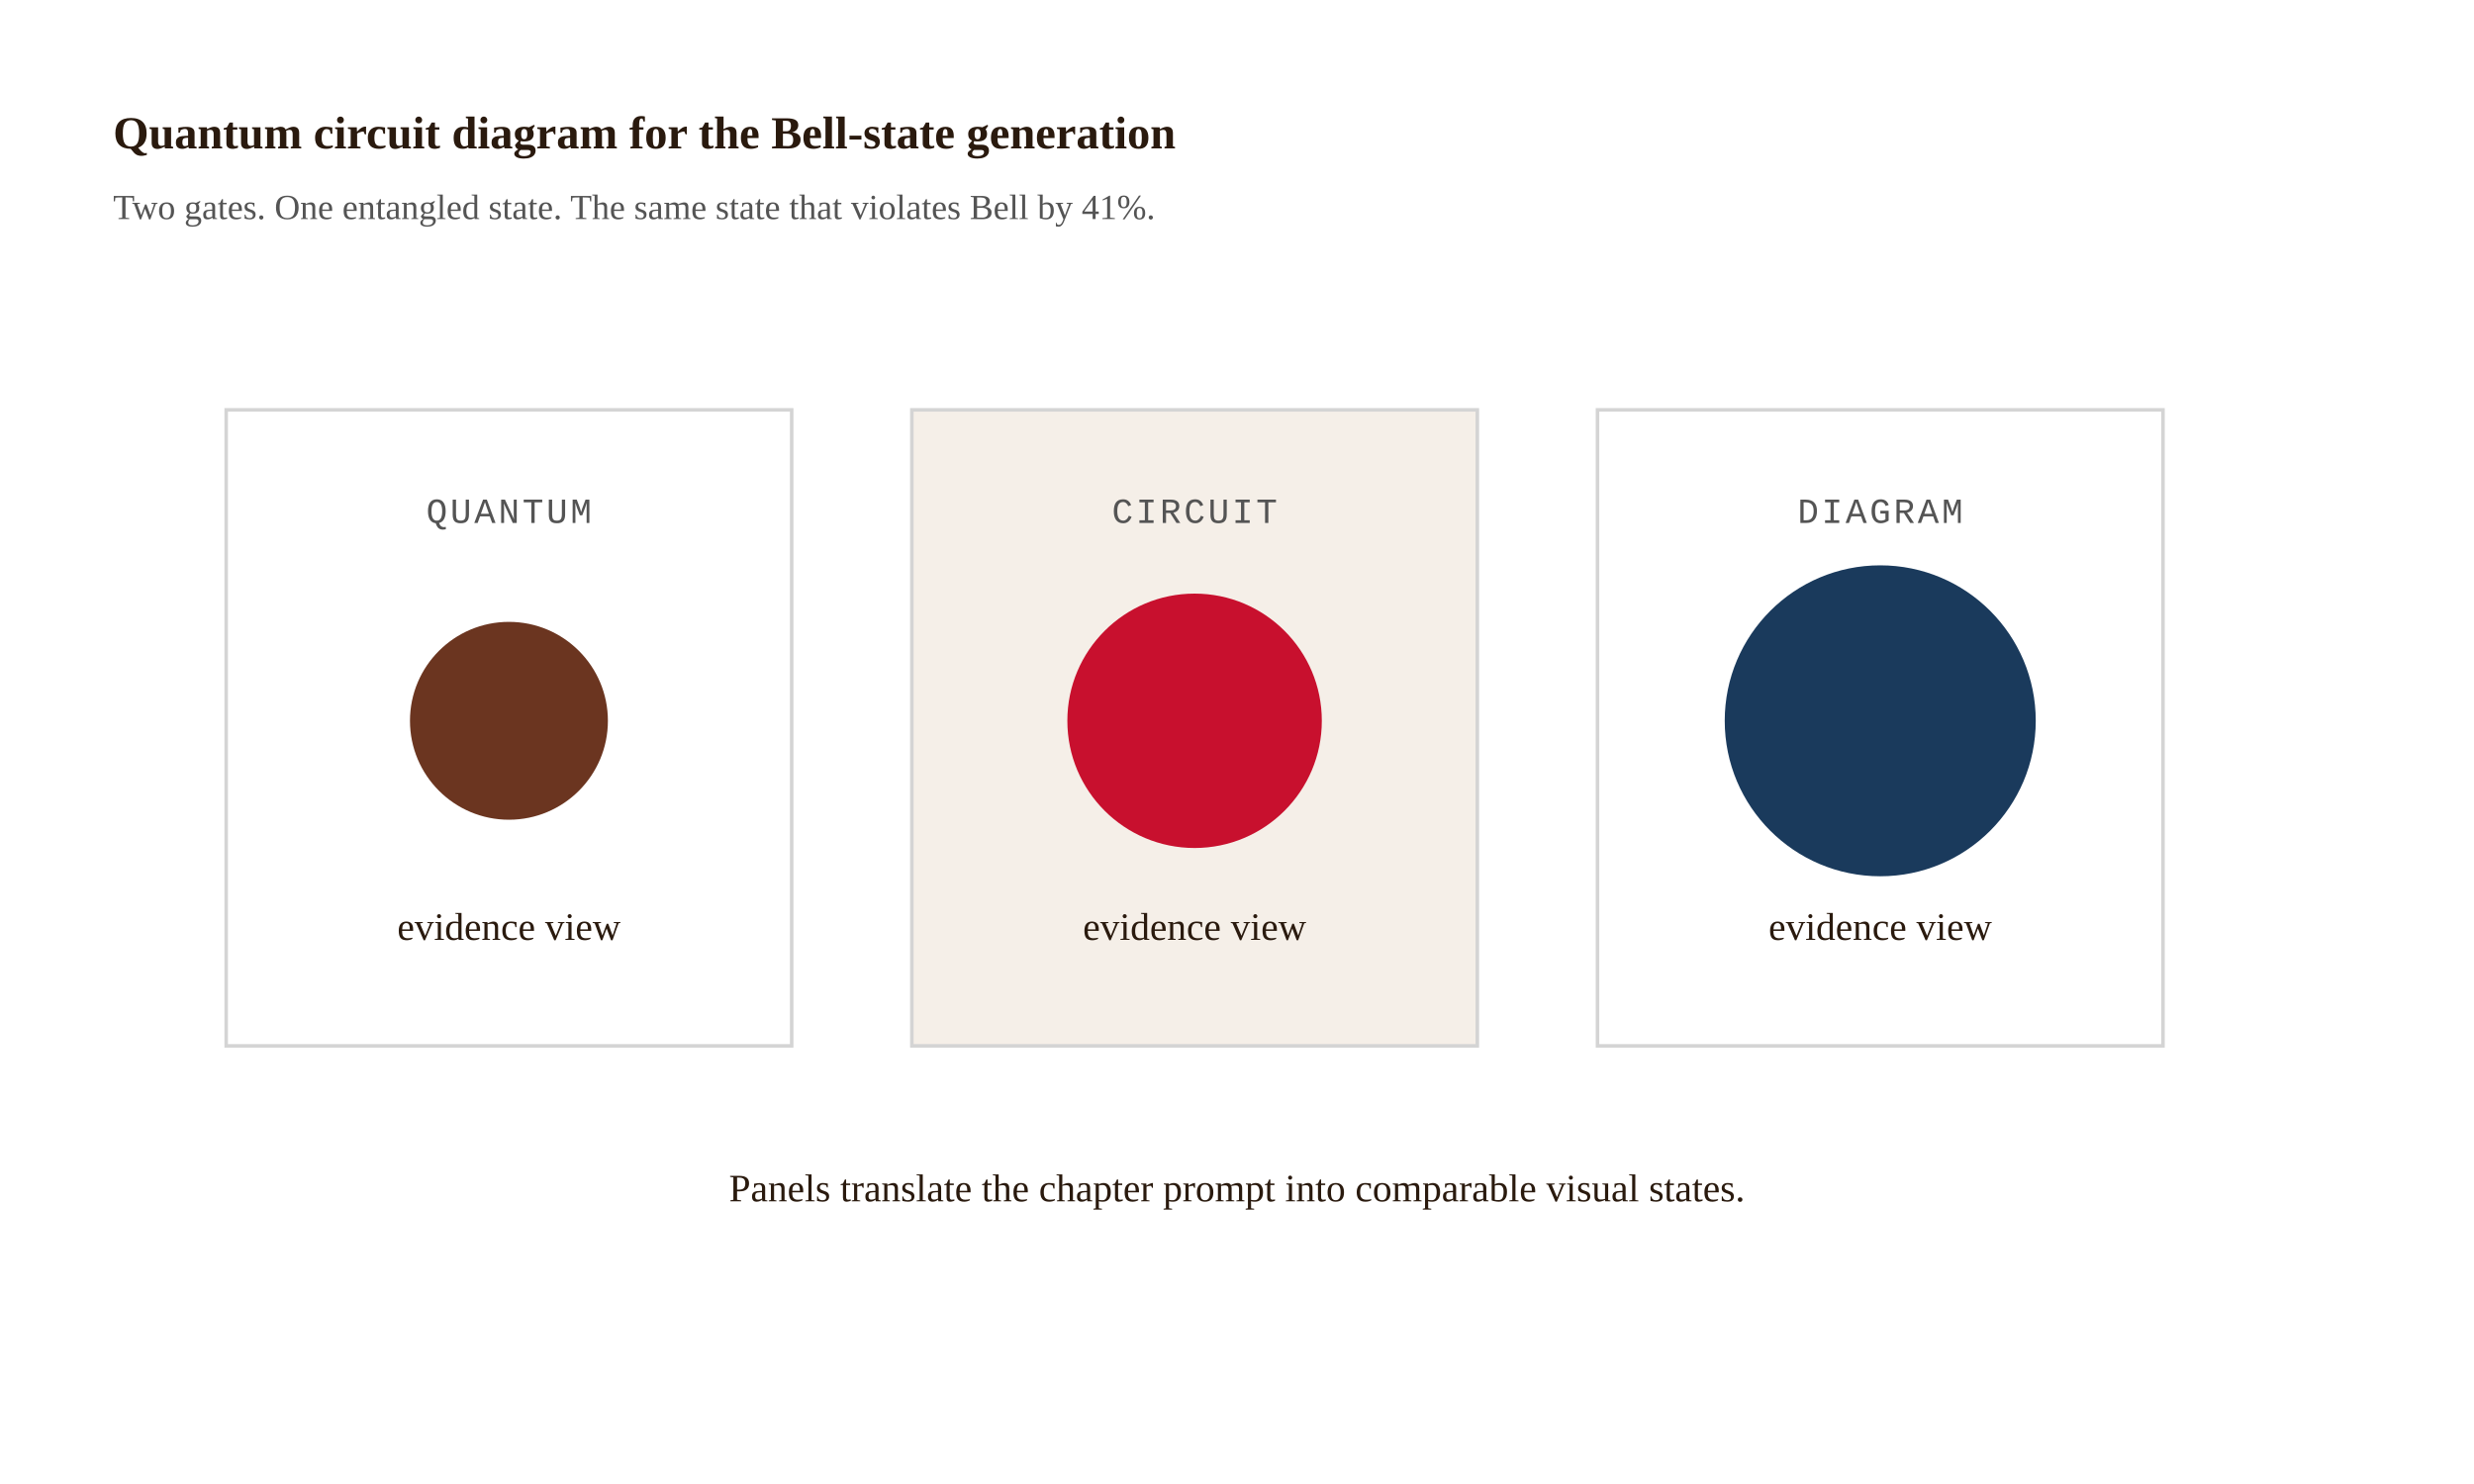
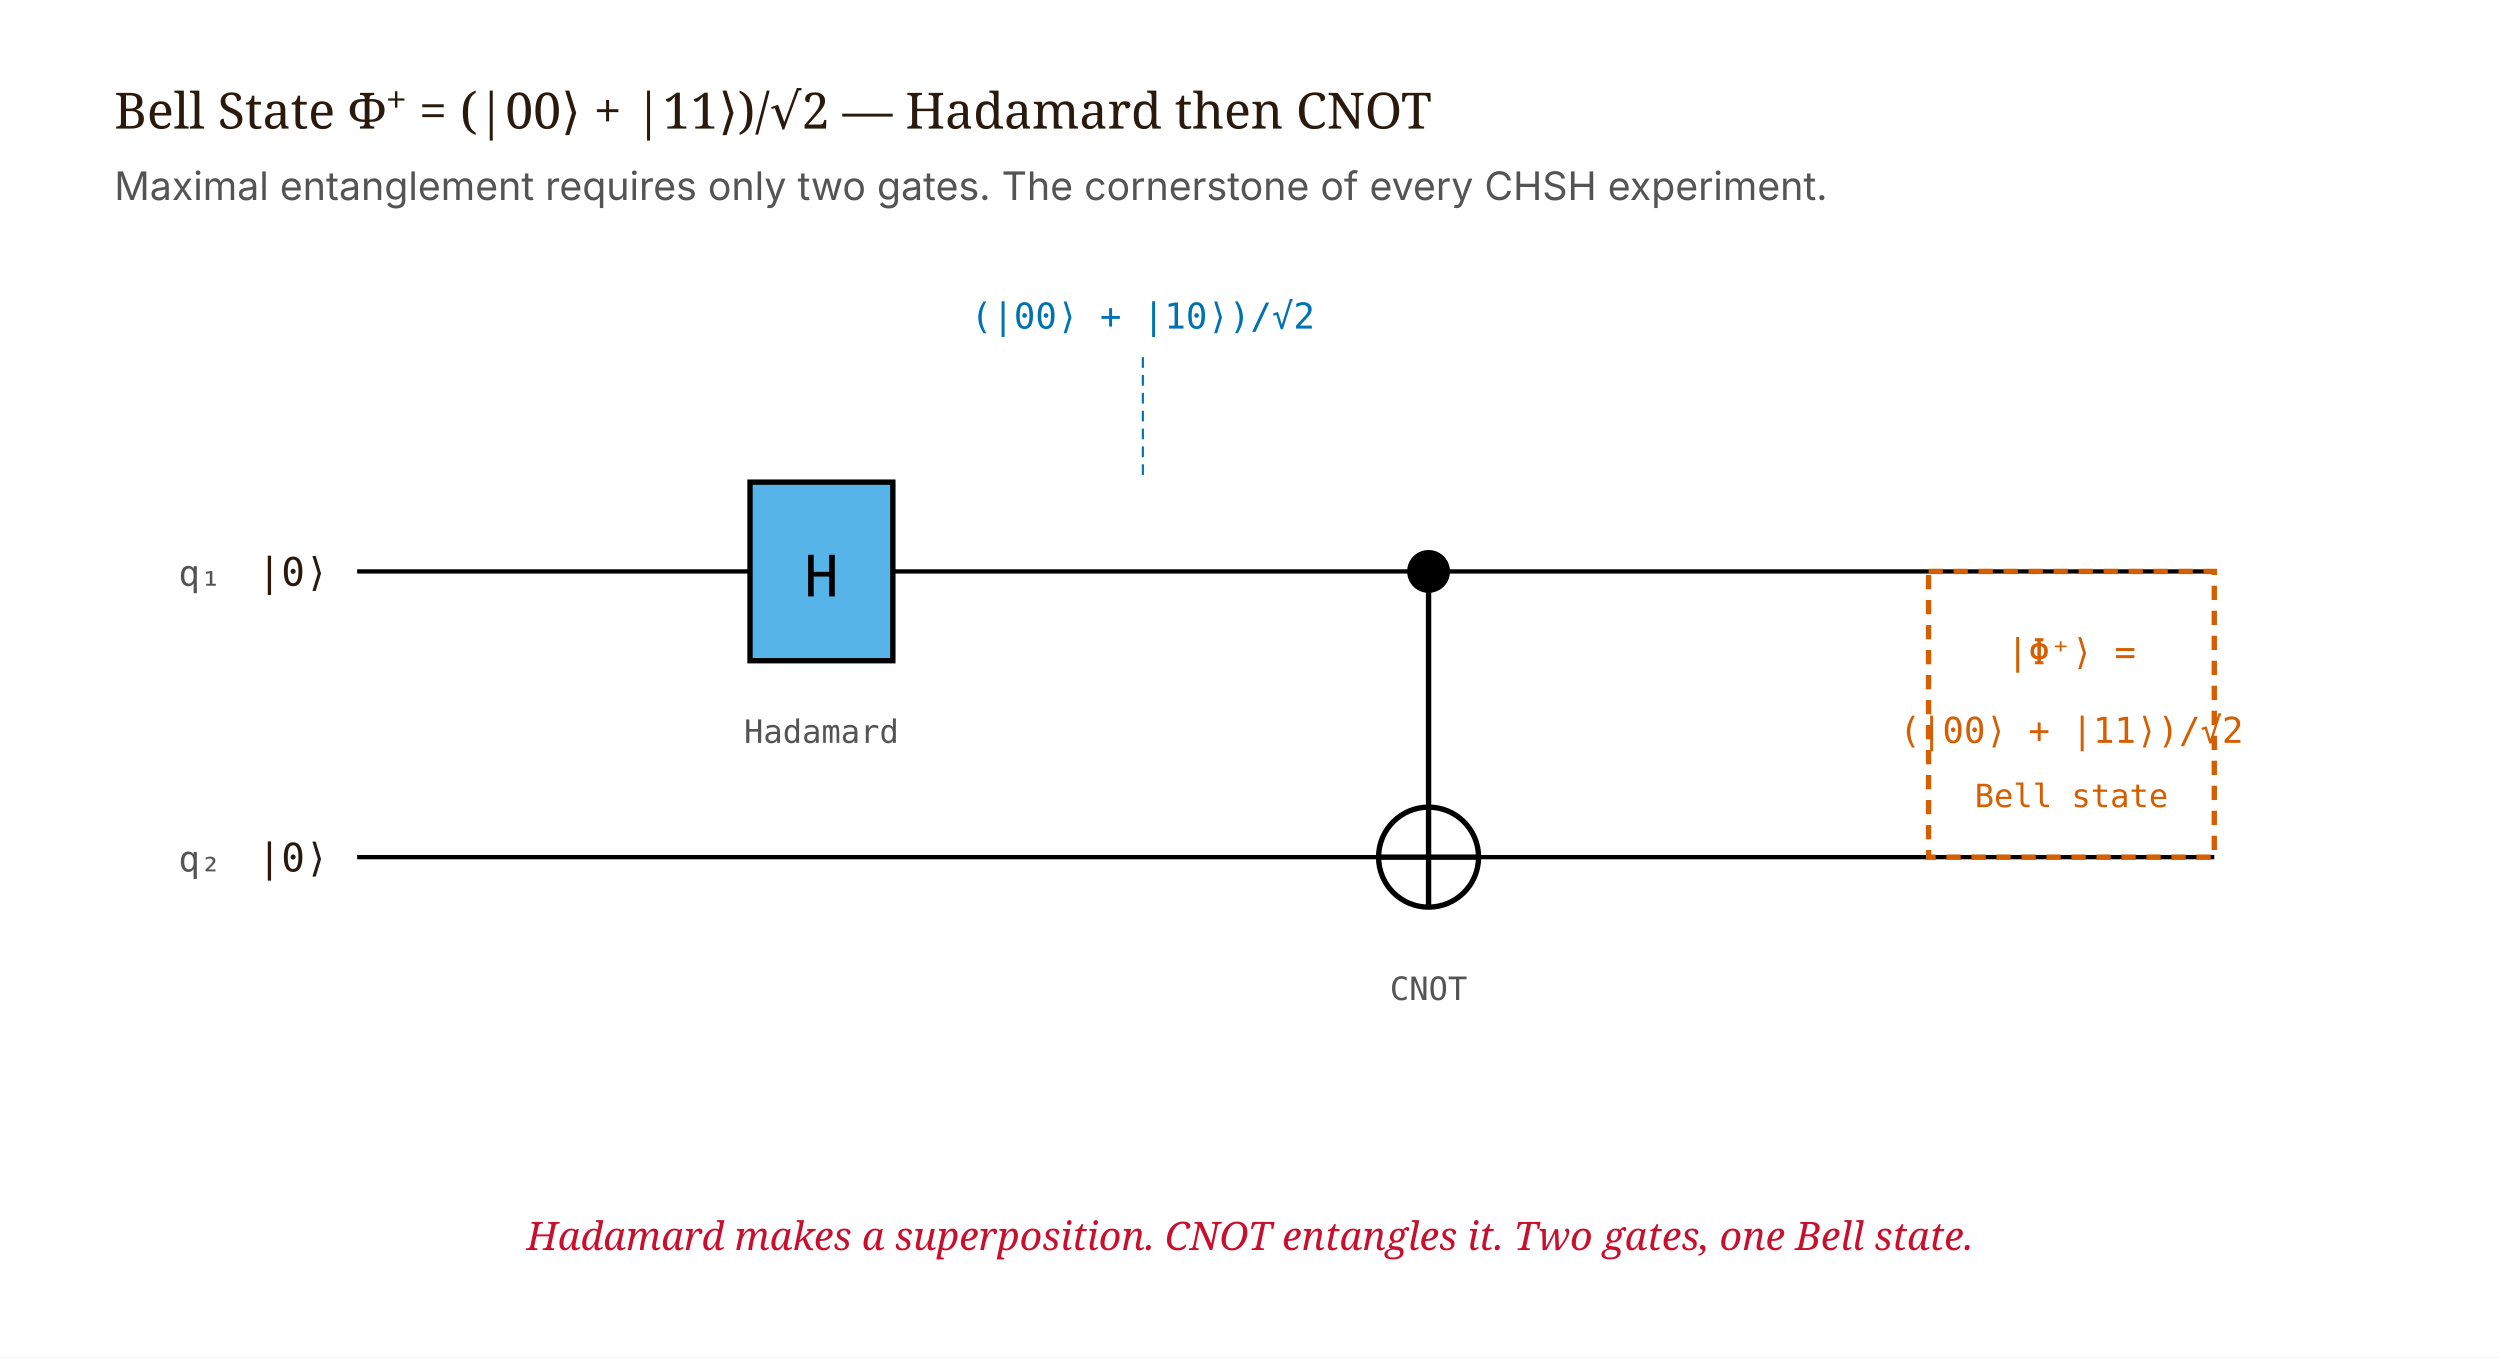
- <svg xmlns="http://www.w3.org/2000/svg" viewBox="0 0 700 420" role="img" aria-labelledby="title desc">
-   <defs>
-     <marker id="arrow" markerWidth="8" markerHeight="6" refX="7" refY="3" orient="auto">
-       <polygon points="0 0, 8 3, 0 6" fill="#2a1a0e" />
-     </marker>
-   </defs>
-   <rect x="0" y="0" width="700" height="420" fill="#FFFFFF" />
-   <text x="32" y="42" font-family="'EB Garamond', Georgia, 'Times New Roman', serif" font-size="13" font-weight="bold" fill="#2a1a0e">Quantum circuit diagram for the Bell-state generation </text>
-   <text x="32" y="62" font-family="'EB Garamond', Georgia, 'Times New Roman', serif" font-size="10" fill="#545454">Two gates. One entangled state. The same state that violates Bell by 41%.</text>
-   <rect x="64" y="116" width="160" height="180" fill="#FFFFFF" stroke="#D4D4D4" stroke-width="1" />
-   <text x="144" y="148" text-anchor="middle" font-family="'IBM Plex Mono', 'Courier New', monospace" font-size="10" letter-spacing="0.08em" fill="#545454">QUANTUM</text>
-   <circle cx="144" cy="204" r="28" fill="#6B3520" />
-   <text x="144" y="266" text-anchor="middle" font-family="'EB Garamond', Georgia, 'Times New Roman', serif" font-size="11" fill="#2a1a0e">evidence view</text>
-   <rect x="258" y="116" width="160" height="180" fill="#F5EFE8" stroke="#D4D4D4" stroke-width="1" />
-   <text x="338" y="148" text-anchor="middle" font-family="'IBM Plex Mono', 'Courier New', monospace" font-size="10" letter-spacing="0.08em" fill="#545454">CIRCUIT</text>
-   <circle cx="338" cy="204" r="36" fill="#C8102E" />
-   <text x="338" y="266" text-anchor="middle" font-family="'EB Garamond', Georgia, 'Times New Roman', serif" font-size="11" fill="#2a1a0e">evidence view</text>
-   <rect x="452" y="116" width="160" height="180" fill="#FFFFFF" stroke="#D4D4D4" stroke-width="1" />
-   <text x="532" y="148" text-anchor="middle" font-family="'IBM Plex Mono', 'Courier New', monospace" font-size="10" letter-spacing="0.08em" fill="#545454">DIAGRAM</text>
-   <circle cx="532" cy="204" r="44" fill="#1A3A5C" />
-   <text x="532" y="266" text-anchor="middle" font-family="'EB Garamond', Georgia, 'Times New Roman', serif" font-size="11" fill="#2a1a0e">evidence view</text>
-   <text x="350" y="340" text-anchor="middle" font-family="'EB Garamond', Georgia, 'Times New Roman', serif" font-size="11" fill="#2a1a0e">Panels translate the chapter prompt into comparable visual states.</text>
+ <svg xmlns="http://www.w3.org/2000/svg" viewBox="0 0 700 380" role="img" aria-labelledby="fig-title">
+   <rect x="0" y="0" width="700" height="380" fill="#FFFFFF" />
+   <text x="32" y="36" font-family="'EB Garamond', Georgia, serif" font-size="14" fill="#2a1a0e">Bell State Φ⁺ = (|00⟩ + |11⟩)/√2 — Hadamard then CNOT</text>
+   <text x="32" y="56" font-family="'Inter', sans-serif" font-size="11" fill="#545454">Maximal entanglement requires only two gates. The cornerstone of every CHSH experiment.</text>
+   <line x1="100" y1="160" x2="620" y2="160" stroke="#000000" stroke-width="1.2" />
+   <line x1="100" y1="240" x2="620" y2="240" stroke="#000000" stroke-width="1.2" />
+   <text x="92" y="164" text-anchor="end" font-family="'JetBrains Mono', monospace" font-size="11" fill="#2a1a0e">|0⟩</text>
+   <text x="92" y="244" text-anchor="end" font-family="'JetBrains Mono', monospace" font-size="11" fill="#2a1a0e">|0⟩</text>
+   <text x="62" y="164" text-anchor="end" font-family="'JetBrains Mono', monospace" font-size="10" fill="#545454">q₁</text>
+   <text x="62" y="244" text-anchor="end" font-family="'JetBrains Mono', monospace" font-size="10" fill="#545454">q₂</text>
+   <rect x="210" y="135" width="40" height="50" fill="#56B4E9" stroke="#000" stroke-width="1.5" />
+   <text x="230" y="167" text-anchor="middle" font-family="'JetBrains Mono', monospace" font-size="16" fill="#000000">H</text>
+   <text x="320" y="92" text-anchor="middle" font-family="'JetBrains Mono', monospace" font-size="10" fill="#0072B2">(|00⟩ + |10⟩)/√2</text>
+   <line x1="320" y1="100" x2="320" y2="135" stroke="#0072B2" stroke-width="0.6" stroke-dasharray="3 2" />
+   <circle cx="400" cy="160" r="6" fill="#000000" />
+   <line x1="400" y1="160" x2="400" y2="240" stroke="#000000" stroke-width="1.5" />
+   <circle cx="400" cy="240" r="14" fill="#FFFFFF" stroke="#000000" stroke-width="1.5" />
+   <line x1="386" y1="240" x2="414" y2="240" stroke="#000000" stroke-width="1.5" />
+   <line x1="400" y1="226" x2="400" y2="254" stroke="#000000" stroke-width="1.5" />
+   <rect x="540" y="160" width="80" height="80" fill="none" stroke="#D55E00" stroke-width="1.5" stroke-dasharray="4 3" />
+   <text x="580" y="186" text-anchor="middle" font-family="'JetBrains Mono', monospace" font-size="10" fill="#D55E00">|Φ⁺⟩ = </text>
+   <text x="580" y="208" text-anchor="middle" font-family="'JetBrains Mono', monospace" font-size="10" fill="#D55E00">(|00⟩ + |11⟩)/√2</text>
+   <text x="580" y="226" text-anchor="middle" font-family="'JetBrains Mono', monospace" font-size="9" fill="#D55E00">Bell state</text>
+   <text x="230" y="208" text-anchor="middle" font-family="'JetBrains Mono', monospace" font-size="9" fill="#545454">Hadamard</text>
+   <text x="400" y="280" text-anchor="middle" font-family="'JetBrains Mono', monospace" font-size="9" fill="#545454">CNOT</text>
+   <text x="350" y="350" text-anchor="middle" font-family="'EB Garamond', Georgia, serif" font-size="11" fill="#C8102E" font-style="italic">Hadamard makes a superposition. CNOT entangles it. Two gates, one Bell state.</text>
</svg>
